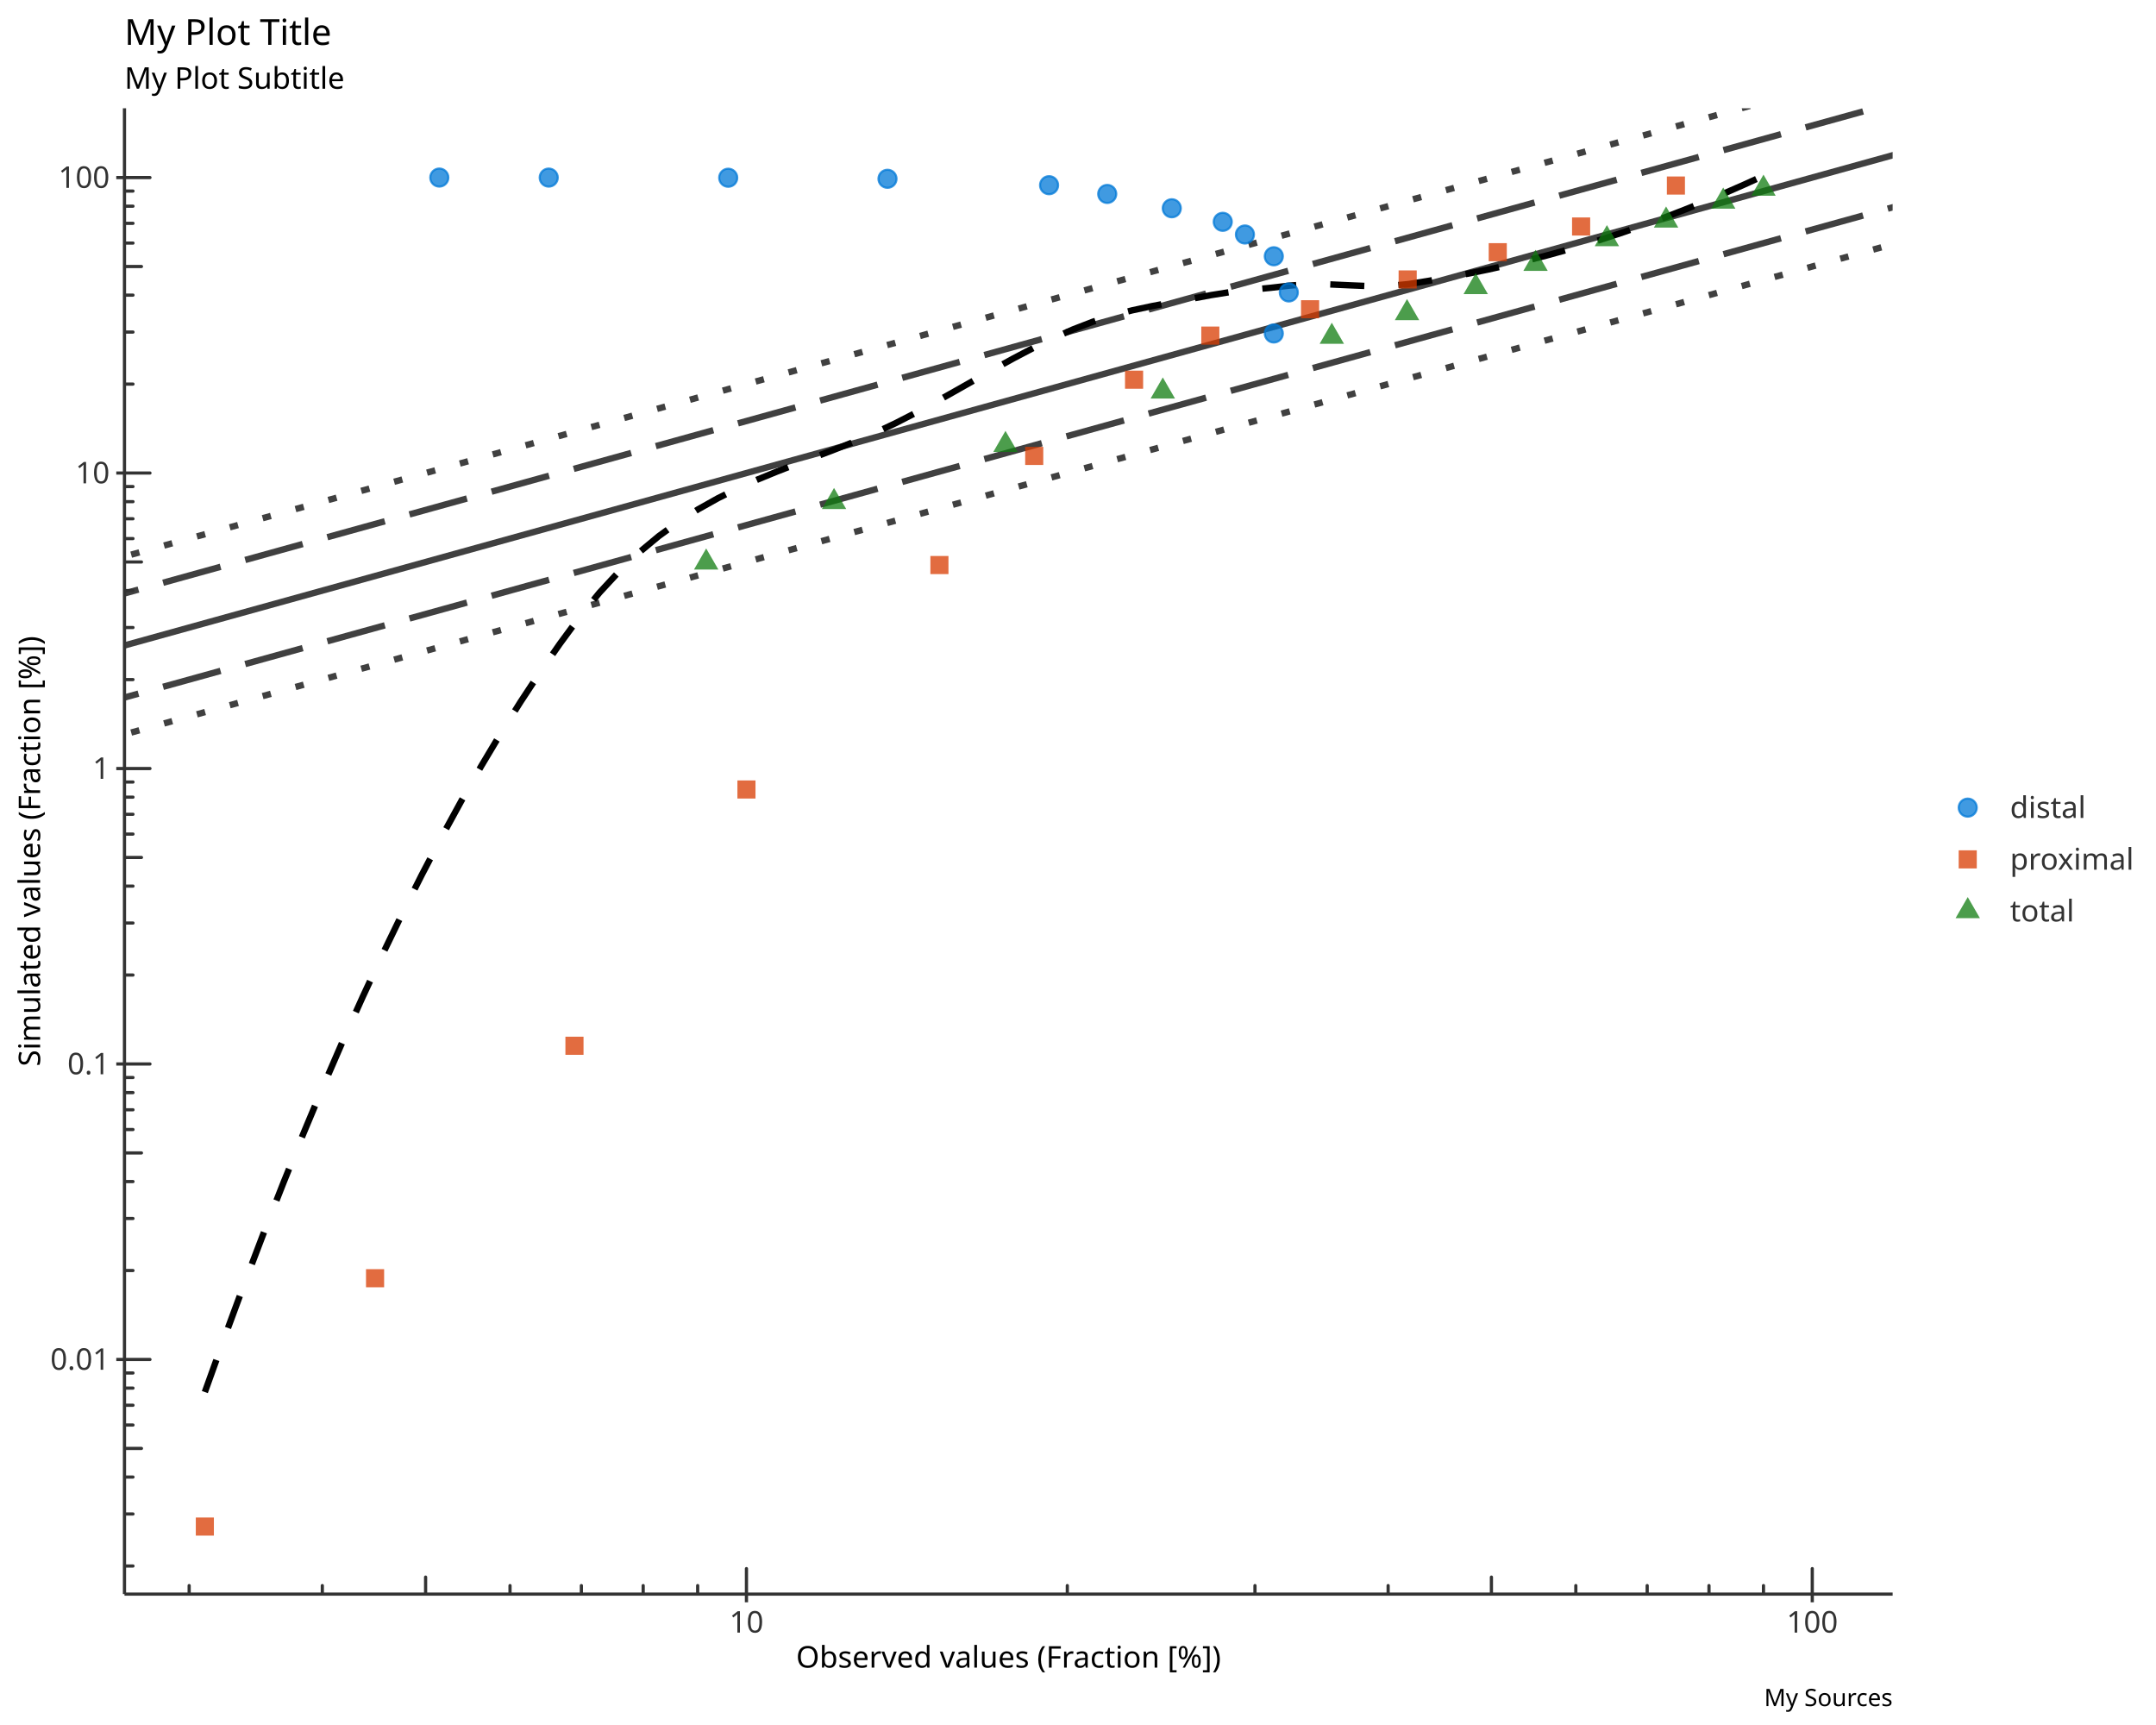
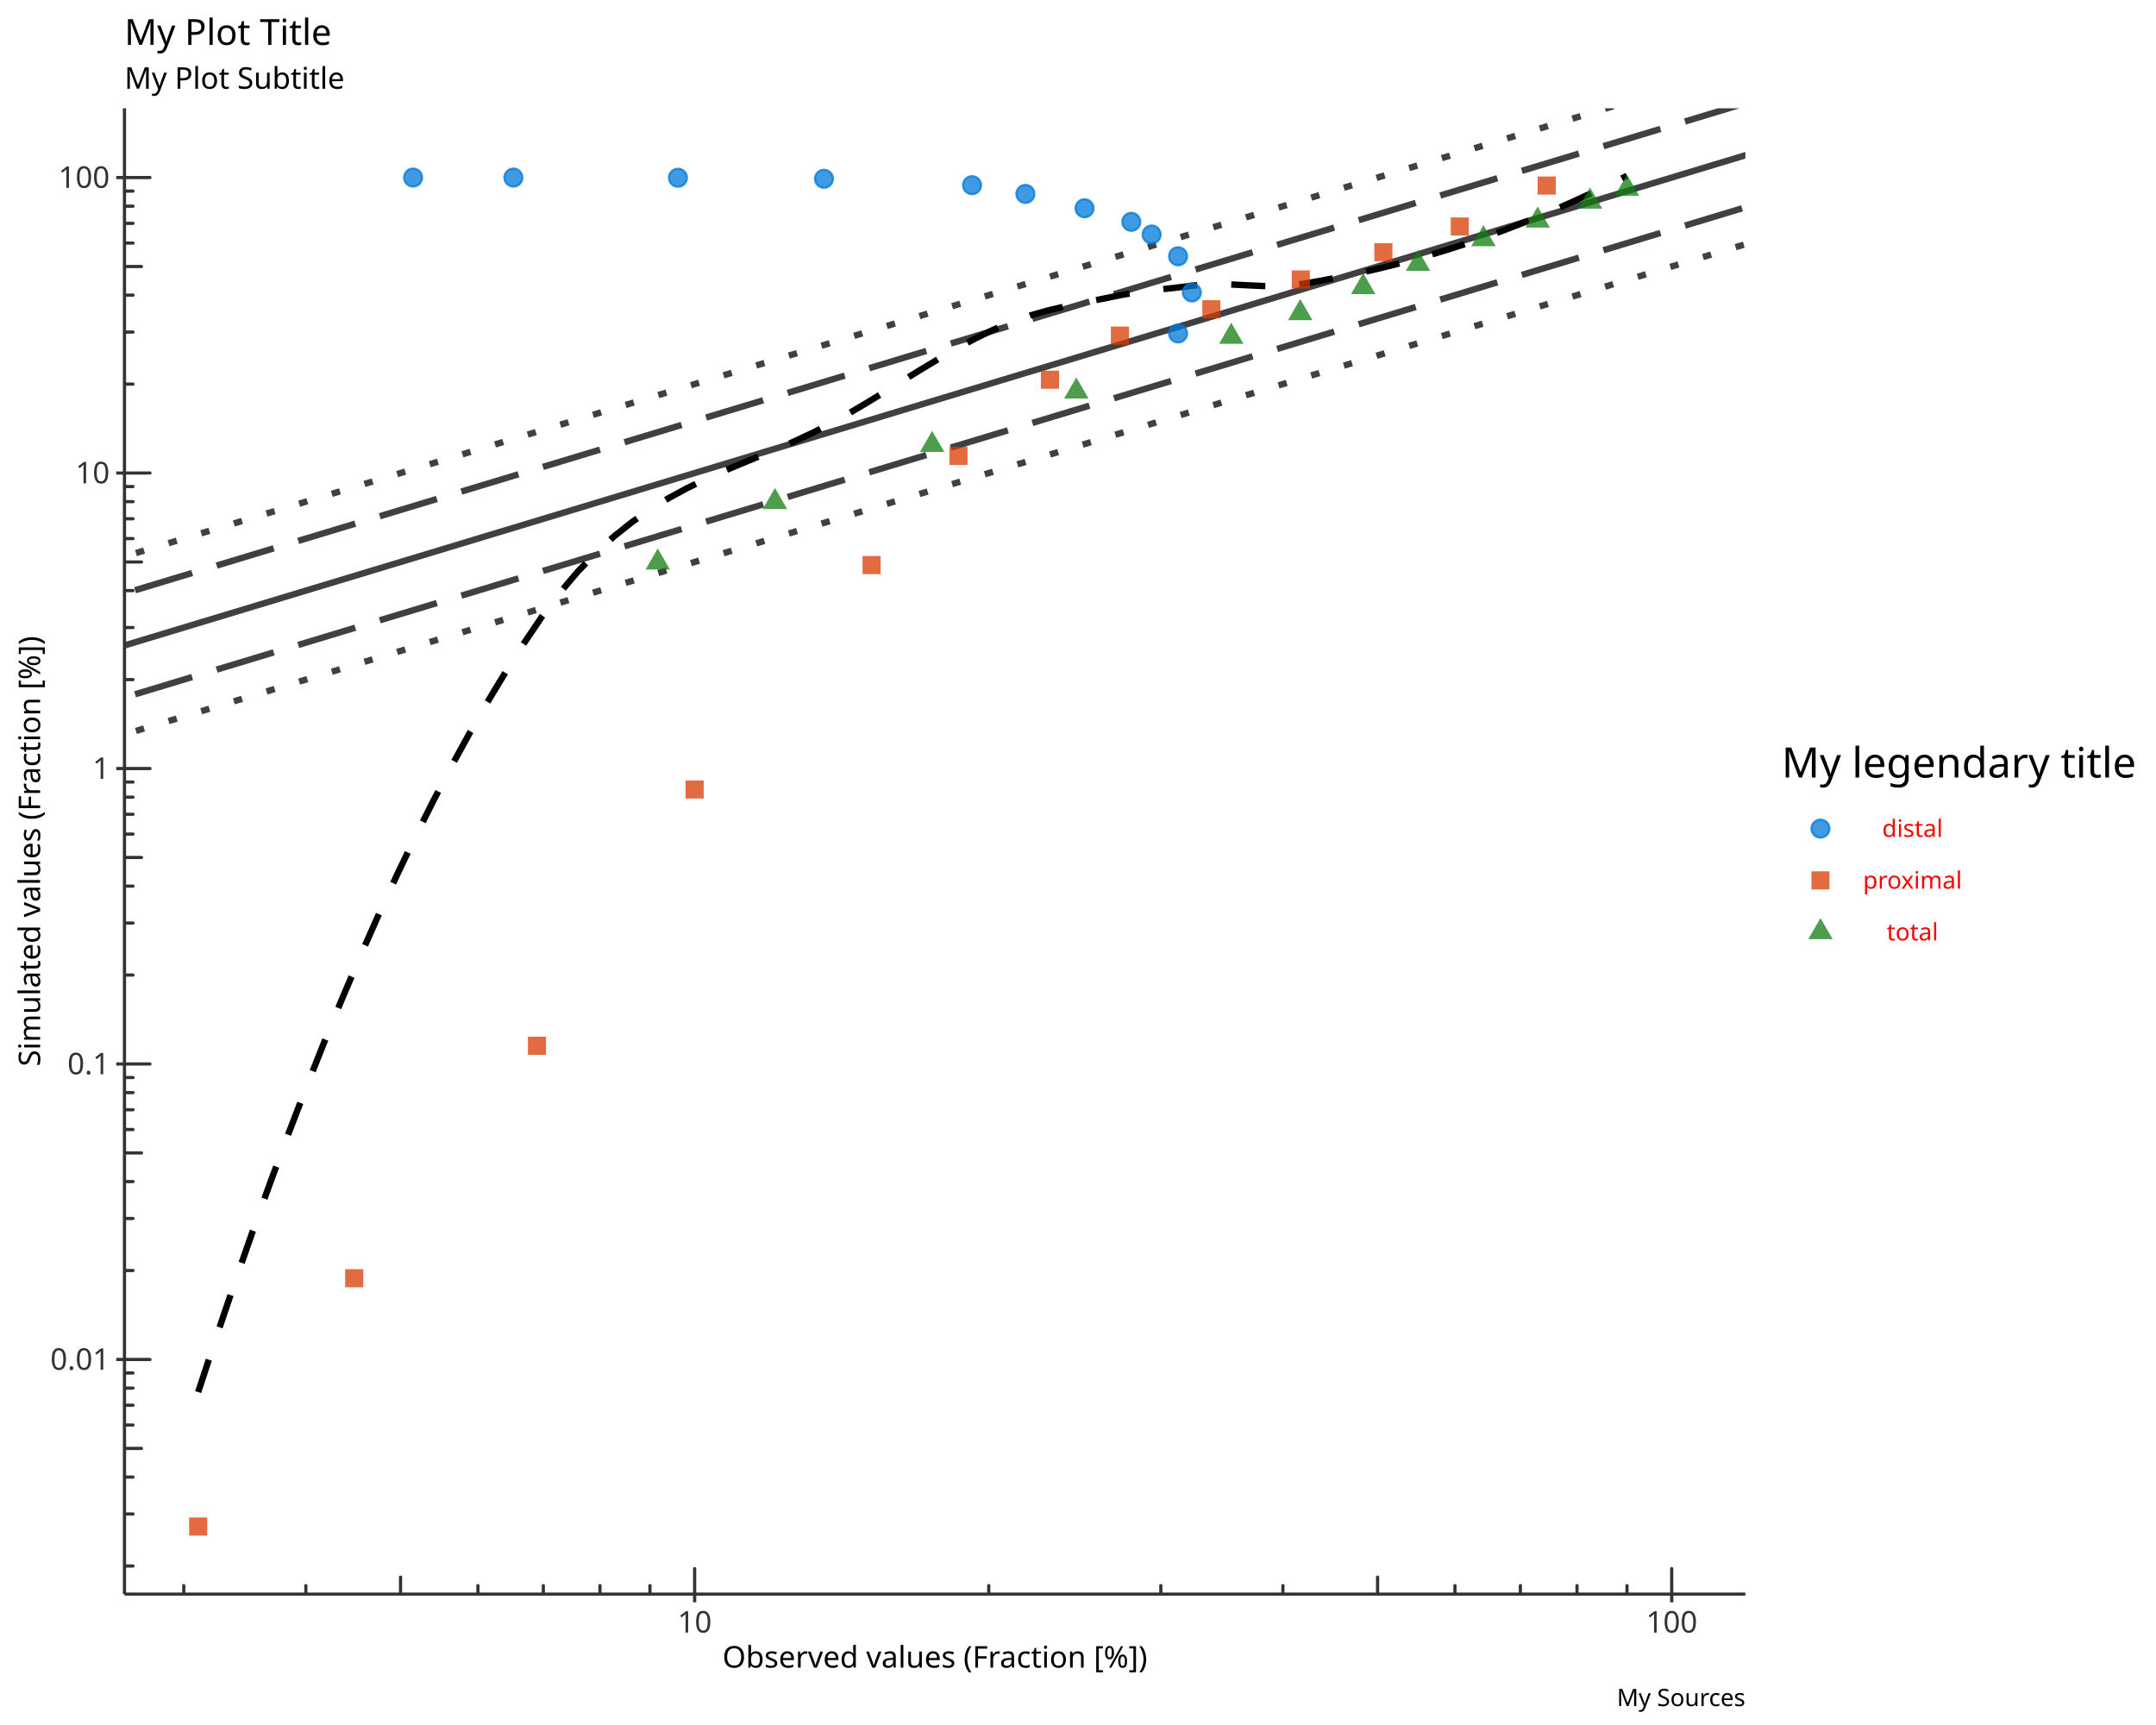
<svg xmlns="http://www.w3.org/2000/svg" class="svglite" data-engine-version="2.0" width="720.00pt" height="576.00pt" viewBox="0 0 720.00 576.00">
  <defs>
    <style type="text/css">
    .svglite line, .svglite polyline, .svglite polygon, .svglite path, .svglite rect, .svglite circle {
      fill: none;
      stroke: #000000;
      stroke-linecap: round;
      stroke-linejoin: round;
      stroke-miterlimit: 10.00;
    }
  </style>
  </defs>
  <rect width="100%" height="100%" style="stroke: none; fill: #FFFFFF;" />
  <defs>
    <clipPath id="cpMC4wMHw3MjAuMDB8MC4wMHw1NzYuMDA=">
      <rect x="0.00" y="0.00" width="720.00" height="576.00" />
    </clipPath>
  </defs>
  <g clip-path="url(#cpMC4wMHw3MjAuMDB8MC4wMHw1NzYuMDA=)">
    <rect x="0.00" y="0.00" width="720.00" height="576.00" style="stroke-width: 1.07; stroke: none; fill: #FFFFFF;" />
  </g>
  <defs>
-     <clipPath id="cpNDEuNTd8NjMyLjA1fDM2LjE1fDUzMi4yOQ==">
-       <rect x="41.57" y="36.15" width="590.48" height="496.14" />
+     <clipPath id="cpNDEuNTd8NTgyLjg3fDM2LjE1fDUzMi4yOQ==">
+       <rect x="41.57" y="36.15" width="541.30" height="496.14" />
    </clipPath>
  </defs>
-   <g clip-path="url(#cpNDEuNTd8NjMyLjA1fDM2LjE1fDUzMi4yOQ==)">
-     <rect x="41.57" y="36.15" width="590.48" height="496.14" style="stroke-width: 1.07; stroke: none; fill: #FFFFFF;" />
-     <polyline points="41.57,503.28 632.05,503.28 " style="stroke-width: 0.53; stroke: #FFFFFF; stroke-linecap: butt;" />
-     <polyline points="41.57,404.61 632.05,404.61 " style="stroke-width: 0.53; stroke: #FFFFFF; stroke-linecap: butt;" />
-     <polyline points="41.57,305.95 632.05,305.95 " style="stroke-width: 0.53; stroke: #FFFFFF; stroke-linecap: butt;" />
-     <polyline points="41.57,207.28 632.05,207.28 " style="stroke-width: 0.53; stroke: #FFFFFF; stroke-linecap: butt;" />
-     <polyline points="41.57,108.62 632.05,108.62 " style="stroke-width: 0.53; stroke: #FFFFFF; stroke-linecap: butt;" />
-     <polyline points="71.32,532.29 71.32,36.15 " style="stroke-width: 0.53; stroke: #FFFFFF; stroke-linecap: butt;" />
-     <polyline points="427.24,532.29 427.24,36.15 " style="stroke-width: 0.53; stroke: #FFFFFF; stroke-linecap: butt;" />
-   </g>
-   <g clip-path="url(#cpMC4wMHw3MjAuMDB8MC4wMHw1NzYuMDA=)">
- </g>
-   <g clip-path="url(#cpNDEuNTd8NjMyLjA1fDM2LjE1fDUzMi4yOQ==)">
- </g>
-   <g clip-path="url(#cpMC4wMHw3MjAuMDB8MC4wMHw1NzYuMDA=)">
- </g>
-   <g clip-path="url(#cpNDEuNTd8NjMyLjA1fDM2LjE1fDUzMi4yOQ==)">
- </g>
-   <g clip-path="url(#cpMC4wMHw3MjAuMDB8MC4wMHw1NzYuMDA=)">
- </g>
-   <g clip-path="url(#cpNDEuNTd8NjMyLjA1fDM2LjE1fDUzMi4yOQ==)">
- </g>
-   <g clip-path="url(#cpMC4wMHw3MjAuMDB8MC4wMHw1NzYuMDA=)">
- </g>
-   <g clip-path="url(#cpNDEuNTd8NjMyLjA1fDM2LjE1fDUzMi4yOQ==)">
- </g>
-   <g clip-path="url(#cpMC4wMHw3MjAuMDB8MC4wMHw1NzYuMDA=)">
- </g>
-   <g clip-path="url(#cpNDEuNTd8NjMyLjA1fDM2LjE1fDUzMi4yOQ==)">
- </g>
-   <g clip-path="url(#cpMC4wMHw3MjAuMDB8MC4wMHw1NzYuMDA=)">
- </g>
-   <g clip-path="url(#cpNDEuNTd8NjMyLjA1fDM2LjE1fDUzMi4yOQ==)">
- </g>
-   <g clip-path="url(#cpMC4wMHw3MjAuMDB8MC4wMHw1NzYuMDA=)">
- </g>
-   <g clip-path="url(#cpNDEuNTd8NjMyLjA1fDM2LjE1fDUzMi4yOQ==)">
- </g>
-   <g clip-path="url(#cpMC4wMHw3MjAuMDB8MC4wMHw1NzYuMDA=)">
- </g>
-   <g clip-path="url(#cpNDEuNTd8NjMyLjA1fDM2LjE1fDUzMi4yOQ==)">
- </g>
-   <g clip-path="url(#cpMC4wMHw3MjAuMDB8MC4wMHw1NzYuMDA=)">
- </g>
-   <g clip-path="url(#cpNDEuNTd8NjMyLjA1fDM2LjE1fDUzMi4yOQ==)">
- </g>
-   <g clip-path="url(#cpMC4wMHw3MjAuMDB8MC4wMHw1NzYuMDA=)">
- </g>
-   <g clip-path="url(#cpNDEuNTd8NjMyLjA1fDM2LjE1fDUzMi4yOQ==)">
- </g>
-   <g clip-path="url(#cpMC4wMHw3MjAuMDB8MC4wMHw1NzYuMDA=)">
- </g>
-   <g clip-path="url(#cpNDEuNTd8NjMyLjA1fDM2LjE1fDUzMi4yOQ==)">
- </g>
-   <g clip-path="url(#cpMC4wMHw3MjAuMDB8MC4wMHw1NzYuMDA=)">
- </g>
-   <g clip-path="url(#cpNDEuNTd8NjMyLjA1fDM2LjE1fDUzMi4yOQ==)">
- </g>
-   <g clip-path="url(#cpMC4wMHw3MjAuMDB8MC4wMHw1NzYuMDA=)">
- </g>
-   <g clip-path="url(#cpNDEuNTd8NjMyLjA1fDM2LjE1fDUzMi4yOQ==)">
- </g>
-   <g clip-path="url(#cpMC4wMHw3MjAuMDB8MC4wMHw1NzYuMDA=)">
- </g>
-   <g clip-path="url(#cpNDEuNTd8NjMyLjA1fDM2LjE1fDUzMi4yOQ==)">
- </g>
-   <g clip-path="url(#cpMC4wMHw3MjAuMDB8MC4wMHw1NzYuMDA=)">
- </g>
-   <g clip-path="url(#cpNDEuNTd8NjMyLjA1fDM2LjE1fDUzMi4yOQ==)">
- </g>
-   <g clip-path="url(#cpMC4wMHw3MjAuMDB8MC4wMHw1NzYuMDA=)">
- </g>
-   <g clip-path="url(#cpNDEuNTd8NjMyLjA1fDM2LjE1fDUzMi4yOQ==)">
-     <line x1="-548.90" y1="379.21" x2="1222.53" y2="-111.84" style="stroke-width: 2.13; stroke: #000000; stroke-opacity: 0.75; stroke-linecap: butt;" />
-     <line x1="-548.90" y1="361.84" x2="1222.53" y2="-129.21" style="stroke-width: 2.13; stroke: #000000; stroke-opacity: 0.75; stroke-dasharray: 19.92,8.54; stroke-linecap: butt;" />
-     <line x1="-548.90" y1="396.59" x2="1222.53" y2="-94.46" style="stroke-width: 2.13; stroke: #000000; stroke-opacity: 0.75; stroke-dasharray: 19.92,8.54; stroke-linecap: butt;" />
-     <line x1="-548.90" y1="349.51" x2="1222.53" y2="-141.54" style="stroke-width: 2.13; stroke: #000000; stroke-opacity: 0.75; stroke-dasharray: 2.85,8.54; stroke-linecap: butt;" />
-     <line x1="-548.90" y1="408.91" x2="1222.53" y2="-82.14" style="stroke-width: 2.13; stroke: #000000; stroke-opacity: 0.75; stroke-dasharray: 2.85,8.54; stroke-linecap: butt;" />
-     <polyline points="68.41,464.83 75.00,446.49 81.59,428.67 88.18,411.39 94.77,394.64 101.36,378.41 107.94,362.71 114.53,347.53 121.12,332.88 127.71,318.75 134.30,305.14 140.89,292.05 147.48,279.48 154.07,267.43 160.65,255.90 167.24,244.88 173.83,234.37 180.42,224.38 187.01,214.91 193.60,205.96 200.19,197.90 206.78,190.79 213.36,184.54 219.95,179.06 226.54,174.27 233.13,170.07 239.72,166.38 246.31,163.10 252.90,160.16 259.49,157.45 266.07,154.90 272.66,152.41 279.25,149.90 285.84,147.27 292.43,144.44 299.02,141.33 305.61,137.95 312.20,134.38 318.78,130.69 325.37,126.95 331.96,123.24 338.55,119.61 345.14,116.15 351.73,112.92 358.32,110.00 364.91,107.45 371.49,105.34 378.08,103.63 384.67,102.22 391.26,100.97 397.85,99.78 404.44,98.54 411.03,97.49 417.62,96.75 424.20,96.12 430.79,95.36 437.38,94.89 443.97,94.96 450.56,95.26 457.15,95.53 463.74,95.49 470.33,94.86 476.91,93.81 483.50,92.66 490.09,91.41 496.68,90.06 503.27,88.60 509.86,87.02 516.45,85.33 523.04,83.51 529.62,81.58 536.21,79.51 542.80,77.32 549.39,75.00 555.98,72.58 562.57,70.03 569.16,67.37 575.75,64.59 582.33,61.70 588.92,58.70 " style="stroke-width: 2.13; stroke-dasharray: 11.38,11.38; stroke-linecap: butt;" />
-     <circle cx="425.39" cy="111.35" r="3.02" style="stroke-width: 0.71; stroke: #0078D7; stroke-opacity: 0.75; fill: #0078D7; fill-opacity: 0.75;" />
-     <circle cx="430.40" cy="97.65" r="3.02" style="stroke-width: 0.71; stroke: #0078D7; stroke-opacity: 0.75; fill: #0078D7; fill-opacity: 0.75;" />
-     <circle cx="425.39" cy="85.57" r="3.02" style="stroke-width: 0.71; stroke: #0078D7; stroke-opacity: 0.75; fill: #0078D7; fill-opacity: 0.75;" />
-     <circle cx="415.75" cy="78.30" r="3.02" style="stroke-width: 0.71; stroke: #0078D7; stroke-opacity: 0.75; fill: #0078D7; fill-opacity: 0.75;" />
-     <circle cx="408.34" cy="74.07" r="3.02" style="stroke-width: 0.71; stroke: #0078D7; stroke-opacity: 0.75; fill: #0078D7; fill-opacity: 0.75;" />
-     <circle cx="391.32" cy="69.54" r="3.02" style="stroke-width: 0.71; stroke: #0078D7; stroke-opacity: 0.75; fill: #0078D7; fill-opacity: 0.75;" />
-     <circle cx="369.76" cy="64.76" r="3.02" style="stroke-width: 0.71; stroke: #0078D7; stroke-opacity: 0.75; fill: #0078D7; fill-opacity: 0.75;" />
-     <circle cx="350.34" cy="61.84" r="3.02" style="stroke-width: 0.71; stroke: #0078D7; stroke-opacity: 0.75; fill: #0078D7; fill-opacity: 0.75;" />
-     <circle cx="296.38" cy="59.70" r="3.02" style="stroke-width: 0.71; stroke: #0078D7; stroke-opacity: 0.75; fill: #0078D7; fill-opacity: 0.75;" />
-     <circle cx="243.19" cy="59.35" r="3.02" style="stroke-width: 0.71; stroke: #0078D7; stroke-opacity: 0.75; fill: #0078D7; fill-opacity: 0.75;" />
-     <circle cx="183.25" cy="59.30" r="3.02" style="stroke-width: 0.71; stroke: #0078D7; stroke-opacity: 0.75; fill: #0078D7; fill-opacity: 0.75;" />
-     <circle cx="146.71" cy="59.29" r="3.02" style="stroke-width: 0.71; stroke: #0078D7; stroke-opacity: 0.75; fill: #0078D7; fill-opacity: 0.75;" />
-     <polygon points="556.65,64.98 562.69,64.98 562.69,58.93 556.65,58.93 " style="stroke-width: 0.71; stroke: none; fill: #D83B01; fill-opacity: 0.75;" />
-     <polygon points="524.99,78.65 531.04,78.65 531.04,72.61 524.99,72.61 " style="stroke-width: 0.71; stroke: none; fill: #D83B01; fill-opacity: 0.75;" />
-     <polygon points="497.16,87.23 503.20,87.23 503.20,81.19 497.16,81.19 " style="stroke-width: 0.71; stroke: none; fill: #D83B01; fill-opacity: 0.75;" />
-     <polygon points="467.07,96.33 473.12,96.33 473.12,90.29 467.07,90.29 " style="stroke-width: 0.71; stroke: none; fill: #D83B01; fill-opacity: 0.75;" />
-     <polygon points="434.48,106.28 440.53,106.28 440.53,100.24 434.48,100.24 " style="stroke-width: 0.71; stroke: none; fill: #D83B01; fill-opacity: 0.75;" />
-     <polygon points="401.17,115.09 407.21,115.09 407.21,109.04 401.17,109.04 " style="stroke-width: 0.71; stroke: none; fill: #D83B01; fill-opacity: 0.75;" />
-     <polygon points="375.70,129.81 381.75,129.81 381.75,123.76 375.70,123.76 " style="stroke-width: 0.71; stroke: none; fill: #D83B01; fill-opacity: 0.75;" />
-     <polygon points="342.36,155.26 348.40,155.26 348.40,149.21 342.36,149.21 " style="stroke-width: 0.71; stroke: none; fill: #D83B01; fill-opacity: 0.75;" />
-     <polygon points="310.70,191.70 316.74,191.70 316.74,185.65 310.70,185.65 " style="stroke-width: 0.71; stroke: none; fill: #D83B01; fill-opacity: 0.75;" />
-     <polygon points="246.26,266.64 252.30,266.64 252.30,260.60 246.26,260.60 " style="stroke-width: 0.71; stroke: none; fill: #D83B01; fill-opacity: 0.75;" />
-     <polygon points="188.82,352.22 194.87,352.22 194.87,346.17 188.82,346.17 " style="stroke-width: 0.71; stroke: none; fill: #D83B01; fill-opacity: 0.75;" />
-     <polygon points="122.23,429.84 128.28,429.84 128.28,423.79 122.23,423.79 " style="stroke-width: 0.71; stroke: none; fill: #D83B01; fill-opacity: 0.75;" />
-     <polygon points="65.39,512.76 71.43,512.76 71.43,506.71 65.39,506.71 " style="stroke-width: 0.71; stroke: none; fill: #D83B01; fill-opacity: 0.75;" />
-     <polygon points="588.92,58.31 592.99,65.36 584.85,65.36 " style="stroke-width: 0.71; stroke: none; fill: #107C10; fill-opacity: 0.75;" />
-     <polygon points="575.47,62.62 579.54,69.67 571.40,69.67 " style="stroke-width: 0.71; stroke: none; fill: #107C10; fill-opacity: 0.75;" />
-     <polygon points="556.39,68.94 560.46,75.99 552.32,75.99 " style="stroke-width: 0.71; stroke: none; fill: #107C10; fill-opacity: 0.75;" />
-     <polygon points="536.63,75.16 540.69,82.21 532.56,82.21 " style="stroke-width: 0.71; stroke: none; fill: #107C10; fill-opacity: 0.75;" />
-     <polygon points="512.80,83.40 516.87,90.45 508.73,90.45 " style="stroke-width: 0.71; stroke: none; fill: #107C10; fill-opacity: 0.75;" />
-     <polygon points="492.82,91.16 496.89,98.21 488.75,98.21 " style="stroke-width: 0.71; stroke: none; fill: #107C10; fill-opacity: 0.75;" />
-     <polygon points="469.88,99.85 473.95,106.90 465.81,106.90 " style="stroke-width: 0.71; stroke: none; fill: #107C10; fill-opacity: 0.75;" />
-     <polygon points="444.76,107.75 448.83,114.80 440.69,114.80 " style="stroke-width: 0.71; stroke: none; fill: #107C10; fill-opacity: 0.75;" />
-     <polygon points="388.32,126.02 392.39,133.07 384.25,133.07 " style="stroke-width: 0.71; stroke: none; fill: #107C10; fill-opacity: 0.75;" />
-     <polygon points="335.78,143.87 339.85,150.92 331.71,150.92 " style="stroke-width: 0.71; stroke: none; fill: #107C10; fill-opacity: 0.75;" />
-     <polygon points="278.53,162.93 282.60,169.98 274.46,169.98 " style="stroke-width: 0.71; stroke: none; fill: #107C10; fill-opacity: 0.75;" />
-     <polygon points="235.83,183.13 239.90,190.18 231.76,190.18 " style="stroke-width: 0.71; stroke: none; fill: #107C10; fill-opacity: 0.75;" />
-     <line x1="63.17" y1="532.29" x2="63.17" y2="529.45" style="stroke-width: 1.07; stroke: #333333;" />
-     <line x1="107.64" y1="532.29" x2="107.64" y2="529.45" style="stroke-width: 1.07; stroke: #333333;" />
-     <line x1="142.13" y1="532.29" x2="142.13" y2="526.62" style="stroke-width: 1.07; stroke: #333333;" />
-     <line x1="170.32" y1="532.29" x2="170.32" y2="529.45" style="stroke-width: 1.07; stroke: #333333;" />
-     <line x1="194.15" y1="532.29" x2="194.15" y2="529.45" style="stroke-width: 1.07; stroke: #333333;" />
-     <line x1="214.79" y1="532.29" x2="214.79" y2="529.45" style="stroke-width: 1.07; stroke: #333333;" />
-     <line x1="232.99" y1="532.29" x2="232.99" y2="529.45" style="stroke-width: 1.07; stroke: #333333;" />
-     <line x1="249.28" y1="532.29" x2="249.28" y2="523.78" style="stroke-width: 1.07; stroke: #333333;" />
-     <line x1="356.43" y1="532.29" x2="356.43" y2="529.45" style="stroke-width: 1.07; stroke: #333333;" />
-     <line x1="419.10" y1="532.29" x2="419.10" y2="529.45" style="stroke-width: 1.07; stroke: #333333;" />
-     <line x1="463.57" y1="532.29" x2="463.57" y2="529.45" style="stroke-width: 1.07; stroke: #333333;" />
-     <line x1="498.06" y1="532.29" x2="498.06" y2="526.62" style="stroke-width: 1.07; stroke: #333333;" />
-     <line x1="526.25" y1="532.29" x2="526.25" y2="529.45" style="stroke-width: 1.07; stroke: #333333;" />
-     <line x1="550.08" y1="532.29" x2="550.08" y2="529.45" style="stroke-width: 1.07; stroke: #333333;" />
-     <line x1="570.72" y1="532.29" x2="570.72" y2="529.45" style="stroke-width: 1.07; stroke: #333333;" />
-     <line x1="588.92" y1="532.29" x2="588.92" y2="529.45" style="stroke-width: 1.07; stroke: #333333;" />
-     <line x1="605.21" y1="532.29" x2="605.21" y2="523.78" style="stroke-width: 1.07; stroke: #333333;" />
+   <g clip-path="url(#cpNDEuNTd8NTgyLjg3fDM2LjE1fDUzMi4yOQ==)">
+     <rect x="41.57" y="36.15" width="541.30" height="496.14" style="stroke-width: 1.07; stroke: none; fill: #FFFFFF;" />
+     <polyline points="41.57,503.28 582.87,503.28 " style="stroke-width: 0.53; stroke: #FFFFFF; stroke-linecap: butt;" />
+     <polyline points="41.57,404.61 582.87,404.61 " style="stroke-width: 0.53; stroke: #FFFFFF; stroke-linecap: butt;" />
+     <polyline points="41.57,305.95 582.87,305.95 " style="stroke-width: 0.53; stroke: #FFFFFF; stroke-linecap: butt;" />
+     <polyline points="41.57,207.28 582.87,207.28 " style="stroke-width: 0.53; stroke: #FFFFFF; stroke-linecap: butt;" />
+     <polyline points="41.57,108.62 582.87,108.62 " style="stroke-width: 0.53; stroke: #FFFFFF; stroke-linecap: butt;" />
+     <polyline points="68.84,532.29 68.84,36.15 " style="stroke-width: 0.53; stroke: #FFFFFF; stroke-linecap: butt;" />
+     <polyline points="395.13,532.29 395.13,36.15 " style="stroke-width: 0.53; stroke: #FFFFFF; stroke-linecap: butt;" />
+   </g>
+   <g clip-path="url(#cpMC4wMHw3MjAuMDB8MC4wMHw1NzYuMDA=)">
+ </g>
+   <g clip-path="url(#cpNDEuNTd8NTgyLjg3fDM2LjE1fDUzMi4yOQ==)">
+ </g>
+   <g clip-path="url(#cpMC4wMHw3MjAuMDB8MC4wMHw1NzYuMDA=)">
+ </g>
+   <g clip-path="url(#cpNDEuNTd8NTgyLjg3fDM2LjE1fDUzMi4yOQ==)">
+ </g>
+   <g clip-path="url(#cpMC4wMHw3MjAuMDB8MC4wMHw1NzYuMDA=)">
+ </g>
+   <g clip-path="url(#cpNDEuNTd8NTgyLjg3fDM2LjE1fDUzMi4yOQ==)">
+ </g>
+   <g clip-path="url(#cpMC4wMHw3MjAuMDB8MC4wMHw1NzYuMDA=)">
+ </g>
+   <g clip-path="url(#cpNDEuNTd8NTgyLjg3fDM2LjE1fDUzMi4yOQ==)">
+ </g>
+   <g clip-path="url(#cpMC4wMHw3MjAuMDB8MC4wMHw1NzYuMDA=)">
+ </g>
+   <g clip-path="url(#cpNDEuNTd8NTgyLjg3fDM2LjE1fDUzMi4yOQ==)">
+ </g>
+   <g clip-path="url(#cpMC4wMHw3MjAuMDB8MC4wMHw1NzYuMDA=)">
+ </g>
+   <g clip-path="url(#cpNDEuNTd8NTgyLjg3fDM2LjE1fDUzMi4yOQ==)">
+ </g>
+   <g clip-path="url(#cpMC4wMHw3MjAuMDB8MC4wMHw1NzYuMDA=)">
+ </g>
+   <g clip-path="url(#cpNDEuNTd8NTgyLjg3fDM2LjE1fDUzMi4yOQ==)">
+ </g>
+   <g clip-path="url(#cpMC4wMHw3MjAuMDB8MC4wMHw1NzYuMDA=)">
+ </g>
+   <g clip-path="url(#cpNDEuNTd8NTgyLjg3fDM2LjE1fDUzMi4yOQ==)">
+ </g>
+   <g clip-path="url(#cpMC4wMHw3MjAuMDB8MC4wMHw1NzYuMDA=)">
+ </g>
+   <g clip-path="url(#cpNDEuNTd8NTgyLjg3fDM2LjE1fDUzMi4yOQ==)">
+ </g>
+   <g clip-path="url(#cpMC4wMHw3MjAuMDB8MC4wMHw1NzYuMDA=)">
+ </g>
+   <g clip-path="url(#cpNDEuNTd8NTgyLjg3fDM2LjE1fDUzMi4yOQ==)">
+ </g>
+   <g clip-path="url(#cpMC4wMHw3MjAuMDB8MC4wMHw1NzYuMDA=)">
+ </g>
+   <g clip-path="url(#cpNDEuNTd8NTgyLjg3fDM2LjE1fDUzMi4yOQ==)">
+ </g>
+   <g clip-path="url(#cpMC4wMHw3MjAuMDB8MC4wMHw1NzYuMDA=)">
+ </g>
+   <g clip-path="url(#cpNDEuNTd8NTgyLjg3fDM2LjE1fDUzMi4yOQ==)">
+ </g>
+   <g clip-path="url(#cpMC4wMHw3MjAuMDB8MC4wMHw1NzYuMDA=)">
+ </g>
+   <g clip-path="url(#cpNDEuNTd8NTgyLjg3fDM2LjE1fDUzMi4yOQ==)">
+ </g>
+   <g clip-path="url(#cpMC4wMHw3MjAuMDB8MC4wMHw1NzYuMDA=)">
+ </g>
+   <g clip-path="url(#cpNDEuNTd8NTgyLjg3fDM2LjE1fDUzMi4yOQ==)">
+ </g>
+   <g clip-path="url(#cpMC4wMHw3MjAuMDB8MC4wMHw1NzYuMDA=)">
+ </g>
+   <g clip-path="url(#cpNDEuNTd8NTgyLjg3fDM2LjE1fDUzMi4yOQ==)">
+ </g>
+   <g clip-path="url(#cpMC4wMHw3MjAuMDB8MC4wMHw1NzYuMDA=)">
+ </g>
+   <g clip-path="url(#cpNDEuNTd8NTgyLjg3fDM2LjE1fDUzMi4yOQ==)">
+     <line x1="-499.73" y1="379.21" x2="1124.17" y2="-111.84" style="stroke-width: 2.13; stroke: #000000; stroke-opacity: 0.75; stroke-linecap: butt;" />
+     <line x1="-499.73" y1="361.84" x2="1124.17" y2="-129.21" style="stroke-width: 2.13; stroke: #000000; stroke-opacity: 0.75; stroke-dasharray: 19.92,8.54; stroke-linecap: butt;" />
+     <line x1="-499.73" y1="396.59" x2="1124.17" y2="-94.46" style="stroke-width: 2.13; stroke: #000000; stroke-opacity: 0.75; stroke-dasharray: 19.92,8.54; stroke-linecap: butt;" />
+     <line x1="-499.73" y1="349.51" x2="1124.17" y2="-141.54" style="stroke-width: 2.13; stroke: #000000; stroke-opacity: 0.75; stroke-dasharray: 2.85,8.54; stroke-linecap: butt;" />
+     <line x1="-499.73" y1="408.91" x2="1124.17" y2="-82.14" style="stroke-width: 2.13; stroke: #000000; stroke-opacity: 0.75; stroke-dasharray: 2.85,8.54; stroke-linecap: butt;" />
+     <polyline points="66.18,464.83 72.22,446.49 78.26,428.67 84.30,411.39 90.34,394.64 96.38,378.41 102.42,362.71 108.46,347.53 114.50,332.88 120.54,318.75 126.58,305.14 132.62,292.05 138.66,279.48 144.70,267.43 150.74,255.90 156.78,244.88 162.82,234.37 168.86,224.38 174.90,214.91 180.94,205.96 186.98,197.90 193.02,190.79 199.06,184.54 205.10,179.06 211.14,174.27 217.18,170.07 223.22,166.38 229.26,163.10 235.30,160.16 241.34,157.45 247.38,154.90 253.42,152.41 259.46,149.90 265.50,147.27 271.54,144.44 277.58,141.33 283.62,137.95 289.66,134.38 295.70,130.69 301.74,126.95 307.78,123.24 313.82,119.61 319.86,116.15 325.90,112.92 331.94,110.00 337.98,107.45 344.02,105.34 350.06,103.63 356.10,102.22 362.14,100.97 368.18,99.78 374.22,98.54 380.26,97.49 386.30,96.75 392.34,96.12 398.38,95.36 404.42,94.89 410.46,94.96 416.50,95.26 422.54,95.53 428.58,95.49 434.62,94.86 440.66,93.81 446.70,92.66 452.74,91.41 458.78,90.06 464.82,88.60 470.86,87.02 476.90,85.33 482.94,83.51 488.98,81.58 495.02,79.51 501.06,77.32 507.10,75.00 513.14,72.58 519.18,70.03 525.22,67.37 531.26,64.59 537.30,61.70 543.34,58.70 " style="stroke-width: 2.13; stroke-dasharray: 11.38,11.38; stroke-linecap: butt;" />
+     <circle cx="393.42" cy="111.35" r="3.02" style="stroke-width: 0.71; stroke: #0078D7; stroke-opacity: 0.75; fill: #0078D7; fill-opacity: 0.75;" />
+     <circle cx="398.02" cy="97.65" r="3.02" style="stroke-width: 0.71; stroke: #0078D7; stroke-opacity: 0.75; fill: #0078D7; fill-opacity: 0.75;" />
+     <circle cx="393.42" cy="85.57" r="3.02" style="stroke-width: 0.71; stroke: #0078D7; stroke-opacity: 0.75; fill: #0078D7; fill-opacity: 0.75;" />
+     <circle cx="384.59" cy="78.30" r="3.02" style="stroke-width: 0.71; stroke: #0078D7; stroke-opacity: 0.75; fill: #0078D7; fill-opacity: 0.75;" />
+     <circle cx="377.80" cy="74.07" r="3.02" style="stroke-width: 0.71; stroke: #0078D7; stroke-opacity: 0.75; fill: #0078D7; fill-opacity: 0.75;" />
+     <circle cx="362.19" cy="69.54" r="3.02" style="stroke-width: 0.71; stroke: #0078D7; stroke-opacity: 0.75; fill: #0078D7; fill-opacity: 0.75;" />
+     <circle cx="342.43" cy="64.76" r="3.02" style="stroke-width: 0.71; stroke: #0078D7; stroke-opacity: 0.75; fill: #0078D7; fill-opacity: 0.75;" />
+     <circle cx="324.62" cy="61.84" r="3.02" style="stroke-width: 0.71; stroke: #0078D7; stroke-opacity: 0.75; fill: #0078D7; fill-opacity: 0.75;" />
+     <circle cx="275.16" cy="59.70" r="3.02" style="stroke-width: 0.71; stroke: #0078D7; stroke-opacity: 0.75; fill: #0078D7; fill-opacity: 0.75;" />
+     <circle cx="226.40" cy="59.35" r="3.02" style="stroke-width: 0.71; stroke: #0078D7; stroke-opacity: 0.75; fill: #0078D7; fill-opacity: 0.75;" />
+     <circle cx="171.45" cy="59.30" r="3.02" style="stroke-width: 0.71; stroke: #0078D7; stroke-opacity: 0.75; fill: #0078D7; fill-opacity: 0.75;" />
+     <circle cx="137.95" cy="59.29" r="3.02" style="stroke-width: 0.71; stroke: #0078D7; stroke-opacity: 0.75; fill: #0078D7; fill-opacity: 0.75;" />
+     <polygon points="513.50,64.98 519.54,64.98 519.54,58.93 513.50,58.93 " style="stroke-width: 0.71; stroke: none; fill: #D83B01; fill-opacity: 0.75;" />
+     <polygon points="484.48,78.65 490.52,78.65 490.52,72.61 484.48,72.61 " style="stroke-width: 0.71; stroke: none; fill: #D83B01; fill-opacity: 0.75;" />
+     <polygon points="458.97,87.23 465.01,87.23 465.01,81.19 458.97,81.19 " style="stroke-width: 0.71; stroke: none; fill: #D83B01; fill-opacity: 0.75;" />
+     <polygon points="431.38,96.33 437.43,96.33 437.43,90.29 431.38,90.29 " style="stroke-width: 0.71; stroke: none; fill: #D83B01; fill-opacity: 0.75;" />
+     <polygon points="401.51,106.28 407.55,106.28 407.55,100.24 401.51,100.24 " style="stroke-width: 0.71; stroke: none; fill: #D83B01; fill-opacity: 0.75;" />
+     <polygon points="370.97,115.09 377.01,115.09 377.01,109.04 370.97,109.04 " style="stroke-width: 0.71; stroke: none; fill: #D83B01; fill-opacity: 0.75;" />
+     <polygon points="347.62,129.81 353.67,129.81 353.67,123.76 347.62,123.76 " style="stroke-width: 0.71; stroke: none; fill: #D83B01; fill-opacity: 0.75;" />
+     <polygon points="317.06,155.26 323.10,155.26 323.10,149.21 317.06,149.21 " style="stroke-width: 0.71; stroke: none; fill: #D83B01; fill-opacity: 0.75;" />
+     <polygon points="288.04,191.70 294.08,191.70 294.08,185.65 288.04,185.65 " style="stroke-width: 0.71; stroke: none; fill: #D83B01; fill-opacity: 0.75;" />
+     <polygon points="228.96,266.64 235.00,266.64 235.00,260.60 228.96,260.60 " style="stroke-width: 0.71; stroke: none; fill: #D83B01; fill-opacity: 0.75;" />
+     <polygon points="176.31,352.22 182.35,352.22 182.35,346.17 176.31,346.17 " style="stroke-width: 0.71; stroke: none; fill: #D83B01; fill-opacity: 0.75;" />
+     <polygon points="115.26,429.84 121.31,429.84 121.31,423.79 115.26,423.79 " style="stroke-width: 0.71; stroke: none; fill: #D83B01; fill-opacity: 0.75;" />
+     <polygon points="63.16,512.76 69.20,512.76 69.20,506.71 63.16,506.71 " style="stroke-width: 0.71; stroke: none; fill: #D83B01; fill-opacity: 0.75;" />
+     <polygon points="543.34,58.31 547.41,65.36 539.27,65.36 " style="stroke-width: 0.71; stroke: none; fill: #107C10; fill-opacity: 0.75;" />
+     <polygon points="531.01,62.62 535.08,69.67 526.94,69.67 " style="stroke-width: 0.71; stroke: none; fill: #107C10; fill-opacity: 0.75;" />
+     <polygon points="513.51,68.94 517.58,75.99 509.44,75.99 " style="stroke-width: 0.71; stroke: none; fill: #107C10; fill-opacity: 0.75;" />
+     <polygon points="495.40,75.16 499.47,82.21 491.33,82.21 " style="stroke-width: 0.71; stroke: none; fill: #107C10; fill-opacity: 0.75;" />
+     <polygon points="473.55,83.40 477.62,90.45 469.48,90.45 " style="stroke-width: 0.71; stroke: none; fill: #107C10; fill-opacity: 0.75;" />
+     <polygon points="455.24,91.16 459.31,98.21 451.17,98.21 " style="stroke-width: 0.71; stroke: none; fill: #107C10; fill-opacity: 0.75;" />
+     <polygon points="434.21,99.85 438.28,106.90 430.14,106.90 " style="stroke-width: 0.71; stroke: none; fill: #107C10; fill-opacity: 0.75;" />
+     <polygon points="411.18,107.75 415.25,114.80 407.11,114.80 " style="stroke-width: 0.71; stroke: none; fill: #107C10; fill-opacity: 0.75;" />
+     <polygon points="359.44,126.02 363.51,133.07 355.37,133.07 " style="stroke-width: 0.71; stroke: none; fill: #107C10; fill-opacity: 0.75;" />
+     <polygon points="311.28,143.87 315.35,150.92 307.21,150.92 " style="stroke-width: 0.71; stroke: none; fill: #107C10; fill-opacity: 0.75;" />
+     <polygon points="258.80,162.93 262.87,169.98 254.73,169.98 " style="stroke-width: 0.71; stroke: none; fill: #107C10; fill-opacity: 0.75;" />
+     <polygon points="219.65,183.13 223.72,190.18 215.58,190.18 " style="stroke-width: 0.71; stroke: none; fill: #107C10; fill-opacity: 0.75;" />
+     <line x1="61.37" y1="532.29" x2="61.37" y2="529.45" style="stroke-width: 1.07; stroke: #333333;" />
+     <line x1="102.14" y1="532.29" x2="102.14" y2="529.45" style="stroke-width: 1.07; stroke: #333333;" />
+     <line x1="133.76" y1="532.29" x2="133.76" y2="526.62" style="stroke-width: 1.07; stroke: #333333;" />
+     <line x1="159.60" y1="532.29" x2="159.60" y2="529.45" style="stroke-width: 1.07; stroke: #333333;" />
+     <line x1="181.44" y1="532.29" x2="181.44" y2="529.45" style="stroke-width: 1.07; stroke: #333333;" />
+     <line x1="200.36" y1="532.29" x2="200.36" y2="529.45" style="stroke-width: 1.07; stroke: #333333;" />
+     <line x1="217.05" y1="532.29" x2="217.05" y2="529.45" style="stroke-width: 1.07; stroke: #333333;" />
+     <line x1="231.98" y1="532.29" x2="231.98" y2="523.78" style="stroke-width: 1.07; stroke: #333333;" />
+     <line x1="330.20" y1="532.29" x2="330.20" y2="529.45" style="stroke-width: 1.07; stroke: #333333;" />
+     <line x1="387.66" y1="532.29" x2="387.66" y2="529.45" style="stroke-width: 1.07; stroke: #333333;" />
+     <line x1="428.43" y1="532.29" x2="428.43" y2="529.45" style="stroke-width: 1.07; stroke: #333333;" />
+     <line x1="460.05" y1="532.29" x2="460.05" y2="526.62" style="stroke-width: 1.07; stroke: #333333;" />
+     <line x1="485.88" y1="532.29" x2="485.88" y2="529.45" style="stroke-width: 1.07; stroke: #333333;" />
+     <line x1="507.73" y1="532.29" x2="507.73" y2="529.45" style="stroke-width: 1.07; stroke: #333333;" />
+     <line x1="526.65" y1="532.29" x2="526.65" y2="529.45" style="stroke-width: 1.07; stroke: #333333;" />
+     <line x1="543.34" y1="532.29" x2="543.34" y2="529.45" style="stroke-width: 1.07; stroke: #333333;" />
+     <line x1="558.27" y1="532.29" x2="558.27" y2="523.78" style="stroke-width: 1.07; stroke: #333333;" />
    <line x1="41.57" y1="522.91" x2="44.41" y2="522.91" style="stroke-width: 1.07; stroke: #333333;" />
    <line x1="41.57" y1="505.54" x2="44.41" y2="505.54" style="stroke-width: 1.07; stroke: #333333;" />
    <line x1="41.57" y1="493.21" x2="44.41" y2="493.21" style="stroke-width: 1.07; stroke: #333333;" />
    <line x1="41.57" y1="483.65" x2="47.24" y2="483.65" style="stroke-width: 1.07; stroke: #333333;" />
    <line x1="41.57" y1="475.84" x2="44.41" y2="475.84" style="stroke-width: 1.07; stroke: #333333;" />
    <line x1="41.57" y1="469.23" x2="44.41" y2="469.23" style="stroke-width: 1.07; stroke: #333333;" />
    <line x1="41.57" y1="463.51" x2="44.41" y2="463.51" style="stroke-width: 1.07; stroke: #333333;" />
    <line x1="41.57" y1="458.46" x2="44.41" y2="458.46" style="stroke-width: 1.07; stroke: #333333;" />
    <line x1="41.57" y1="453.95" x2="50.08" y2="453.95" style="stroke-width: 1.07; stroke: #333333;" />
    <line x1="41.57" y1="424.25" x2="44.41" y2="424.25" style="stroke-width: 1.07; stroke: #333333;" />
    <line x1="41.57" y1="406.87" x2="44.41" y2="406.87" style="stroke-width: 1.07; stroke: #333333;" />
    <line x1="41.57" y1="394.54" x2="44.41" y2="394.54" style="stroke-width: 1.07; stroke: #333333;" />
    <line x1="41.57" y1="384.98" x2="47.24" y2="384.98" style="stroke-width: 1.07; stroke: #333333;" />
    <line x1="41.57" y1="377.17" x2="44.41" y2="377.17" style="stroke-width: 1.07; stroke: #333333;" />
    <line x1="41.57" y1="370.57" x2="44.41" y2="370.57" style="stroke-width: 1.07; stroke: #333333;" />
    <line x1="41.57" y1="364.84" x2="44.41" y2="364.84" style="stroke-width: 1.07; stroke: #333333;" />
    <line x1="41.57" y1="359.80" x2="44.41" y2="359.80" style="stroke-width: 1.07; stroke: #333333;" />
    <line x1="41.57" y1="355.28" x2="50.08" y2="355.28" style="stroke-width: 1.07; stroke: #333333;" />
    <line x1="41.57" y1="325.58" x2="44.41" y2="325.58" style="stroke-width: 1.07; stroke: #333333;" />
    <line x1="41.57" y1="308.21" x2="44.41" y2="308.21" style="stroke-width: 1.07; stroke: #333333;" />
    <line x1="41.57" y1="295.88" x2="44.41" y2="295.88" style="stroke-width: 1.07; stroke: #333333;" />
    <line x1="41.57" y1="286.32" x2="47.24" y2="286.32" style="stroke-width: 1.07; stroke: #333333;" />
    <line x1="41.57" y1="278.51" x2="44.41" y2="278.51" style="stroke-width: 1.07; stroke: #333333;" />
    <line x1="41.57" y1="271.90" x2="44.41" y2="271.90" style="stroke-width: 1.07; stroke: #333333;" />
    <line x1="41.57" y1="266.18" x2="44.41" y2="266.18" style="stroke-width: 1.07; stroke: #333333;" />
    <line x1="41.57" y1="261.13" x2="44.41" y2="261.13" style="stroke-width: 1.07; stroke: #333333;" />
    <line x1="41.57" y1="256.62" x2="50.08" y2="256.62" style="stroke-width: 1.07; stroke: #333333;" />
    <line x1="41.57" y1="226.92" x2="44.41" y2="226.92" style="stroke-width: 1.07; stroke: #333333;" />
    <line x1="41.57" y1="209.54" x2="44.41" y2="209.54" style="stroke-width: 1.07; stroke: #333333;" />
    <line x1="41.57" y1="197.21" x2="44.41" y2="197.21" style="stroke-width: 1.07; stroke: #333333;" />
    <line x1="41.57" y1="187.65" x2="47.24" y2="187.65" style="stroke-width: 1.07; stroke: #333333;" />
    <line x1="41.57" y1="179.84" x2="44.41" y2="179.84" style="stroke-width: 1.07; stroke: #333333;" />
    <line x1="41.57" y1="173.23" x2="44.41" y2="173.23" style="stroke-width: 1.07; stroke: #333333;" />
    <line x1="41.57" y1="167.51" x2="44.41" y2="167.51" style="stroke-width: 1.07; stroke: #333333;" />
    <line x1="41.57" y1="162.47" x2="44.41" y2="162.47" style="stroke-width: 1.07; stroke: #333333;" />
    <line x1="41.57" y1="157.95" x2="50.08" y2="157.95" style="stroke-width: 1.07; stroke: #333333;" />
    <line x1="41.57" y1="128.25" x2="44.41" y2="128.25" style="stroke-width: 1.07; stroke: #333333;" />
    <line x1="41.57" y1="110.88" x2="44.41" y2="110.88" style="stroke-width: 1.07; stroke: #333333;" />
    <line x1="41.57" y1="98.55" x2="44.41" y2="98.55" style="stroke-width: 1.07; stroke: #333333;" />
    <line x1="41.57" y1="88.99" x2="47.24" y2="88.99" style="stroke-width: 1.07; stroke: #333333;" />
    <line x1="41.57" y1="81.17" x2="44.41" y2="81.17" style="stroke-width: 1.07; stroke: #333333;" />
    <line x1="41.57" y1="74.57" x2="44.41" y2="74.57" style="stroke-width: 1.07; stroke: #333333;" />
    <line x1="41.57" y1="68.85" x2="44.41" y2="68.85" style="stroke-width: 1.07; stroke: #333333;" />
    <line x1="41.57" y1="63.80" x2="44.41" y2="63.80" style="stroke-width: 1.07; stroke: #333333;" />
    <line x1="41.57" y1="59.29" x2="50.08" y2="59.29" style="stroke-width: 1.07; stroke: #333333;" />
  </g>
  <g clip-path="url(#cpMC4wMHw3MjAuMDB8MC4wMHw1NzYuMDA=)">
    <polyline points="41.57,532.29 41.57,36.15 " style="stroke-width: 1.07; stroke: #333333; stroke-linecap: butt;" />
    <text x="36.64" y="457.39" text-anchor="end" style="font-size: 10.00px; fill: #333333; font-family: sans;" textLength="19.46px" lengthAdjust="spacingAndGlyphs">0.01</text>
    <text x="36.64" y="358.72" text-anchor="end" style="font-size: 10.00px; fill: #333333; font-family: sans;" textLength="13.90px" lengthAdjust="spacingAndGlyphs">0.1</text>
    <text x="36.64" y="260.06" text-anchor="end" style="font-size: 10.00px; fill: #333333; font-family: sans;" textLength="5.56px" lengthAdjust="spacingAndGlyphs">1</text>
    <text x="36.64" y="161.39" text-anchor="end" style="font-size: 10.00px; fill: #333333; font-family: sans;" textLength="11.12px" lengthAdjust="spacingAndGlyphs">10</text>
    <text x="36.64" y="62.73" text-anchor="end" style="font-size: 10.00px; fill: #333333; font-family: sans;" textLength="16.69px" lengthAdjust="spacingAndGlyphs">100</text>
    <polyline points="38.83,453.95 41.57,453.95 " style="stroke-width: 1.07; stroke: #333333; stroke-linecap: butt;" />
    <polyline points="38.83,355.28 41.57,355.28 " style="stroke-width: 1.07; stroke: #333333; stroke-linecap: butt;" />
    <polyline points="38.83,256.62 41.57,256.62 " style="stroke-width: 1.07; stroke: #333333; stroke-linecap: butt;" />
    <polyline points="38.83,157.95 41.57,157.95 " style="stroke-width: 1.07; stroke: #333333; stroke-linecap: butt;" />
    <polyline points="38.83,59.29 41.57,59.29 " style="stroke-width: 1.07; stroke: #333333; stroke-linecap: butt;" />
-     <polyline points="41.57,532.29 632.05,532.29 " style="stroke-width: 1.07; stroke: #333333; stroke-linecap: butt;" />
-     <polyline points="249.28,535.03 249.28,532.29 " style="stroke-width: 1.07; stroke: #333333; stroke-linecap: butt;" />
-     <polyline points="605.21,535.03 605.21,532.29 " style="stroke-width: 1.07; stroke: #333333; stroke-linecap: butt;" />
-     <text x="249.28" y="545.14" text-anchor="middle" style="font-size: 10.00px; fill: #333333; font-family: sans;" textLength="11.12px" lengthAdjust="spacingAndGlyphs">10</text>
-     <text x="605.21" y="545.14" text-anchor="middle" style="font-size: 10.00px; fill: #333333; font-family: sans;" textLength="16.69px" lengthAdjust="spacingAndGlyphs">100</text>
-     <text x="336.81" y="556.84" text-anchor="middle" style="font-size: 10.00px; font-family: sans;" textLength="137.85px" lengthAdjust="spacingAndGlyphs">Observed values (Fraction [%])</text>
+     <polyline points="41.57,532.29 582.87,532.29 " style="stroke-width: 1.07; stroke: #333333; stroke-linecap: butt;" />
+     <polyline points="231.98,535.03 231.98,532.29 " style="stroke-width: 1.07; stroke: #333333; stroke-linecap: butt;" />
+     <polyline points="558.27,535.03 558.27,532.29 " style="stroke-width: 1.07; stroke: #333333; stroke-linecap: butt;" />
+     <text x="231.98" y="545.14" text-anchor="middle" style="font-size: 10.00px; fill: #333333; font-family: sans;" textLength="11.12px" lengthAdjust="spacingAndGlyphs">10</text>
+     <text x="558.27" y="545.14" text-anchor="middle" style="font-size: 10.00px; fill: #333333; font-family: sans;" textLength="16.69px" lengthAdjust="spacingAndGlyphs">100</text>
+     <text x="312.22" y="556.84" text-anchor="middle" style="font-size: 10.00px; font-family: sans;" textLength="137.85px" lengthAdjust="spacingAndGlyphs">Observed values (Fraction [%])</text>
    <text transform="translate(13.40,284.22) rotate(-90)" text-anchor="middle" style="font-size: 10.00px; font-family: sans;" textLength="138.95px" lengthAdjust="spacingAndGlyphs">Simulated values (Fraction [%])</text>
-     <rect x="643.01" y="250.08" width="71.51" height="68.28" style="stroke-width: 1.07; stroke: none; fill: #FFFFFF;" />
-     <rect x="648.49" y="261.04" width="17.28" height="17.28" style="stroke-width: 1.07; stroke: none; fill: #FFFFFF;" />
-     <circle cx="657.13" cy="269.68" r="3.02" style="stroke-width: 0.71; stroke: #0078D7; stroke-opacity: 0.75; fill: #0078D7; fill-opacity: 0.75;" />
-     <rect x="648.49" y="278.32" width="17.28" height="17.28" style="stroke-width: 1.07; stroke: none; fill: #FFFFFF;" />
-     <polygon points="654.11,289.98 660.15,289.98 660.15,283.93 654.11,283.93 " style="stroke-width: 0.71; stroke: none; fill: #D83B01; fill-opacity: 0.75;" />
-     <rect x="648.49" y="295.60" width="17.28" height="17.28" style="stroke-width: 1.07; stroke: none; fill: #FFFFFF;" />
-     <polygon points="657.13,299.54 661.20,306.59 653.06,306.59 " style="stroke-width: 0.71; stroke: none; fill: #107C10; fill-opacity: 0.75;" />
-     <text x="671.25" y="273.12" style="font-size: 10.00px; fill: #333333; font-family: sans;" textLength="23.35px" lengthAdjust="spacingAndGlyphs">distal</text>
-     <text x="671.25" y="290.40" style="font-size: 10.00px; fill: #333333; font-family: sans;" textLength="37.79px" lengthAdjust="spacingAndGlyphs">proximal</text>
-     <text x="671.25" y="307.68" style="font-size: 10.00px; fill: #333333; font-family: sans;" textLength="18.90px" lengthAdjust="spacingAndGlyphs">total</text>
+     <rect x="593.83" y="243.06" width="120.69" height="82.31" style="stroke-width: 1.07; stroke: none; fill: #FFFFFF;" />
+     <text x="654.18" y="259.63" text-anchor="middle" style="font-size: 14.00px; font-family: sans;" textLength="109.73px" lengthAdjust="spacingAndGlyphs">My legendary title</text>
+     <rect x="599.31" y="268.05" width="17.28" height="17.28" style="stroke-width: 1.07; stroke: none; fill: #FFFFFF;" />
+     <circle cx="607.95" cy="276.69" r="3.02" style="stroke-width: 0.71; stroke: #0078D7; stroke-opacity: 0.75; fill: #0078D7; fill-opacity: 0.75;" />
+     <rect x="599.31" y="285.33" width="17.28" height="17.28" style="stroke-width: 1.07; stroke: none; fill: #FFFFFF;" />
+     <polygon points="604.93,297.00 610.97,297.00 610.97,290.95 604.93,290.95 " style="stroke-width: 0.71; stroke: none; fill: #D83B01; fill-opacity: 0.75;" />
+     <rect x="599.31" y="302.61" width="17.28" height="17.28" style="stroke-width: 1.07; stroke: none; fill: #FFFFFF;" />
+     <polygon points="607.95,306.56 612.02,313.60 603.88,313.60 " style="stroke-width: 0.71; stroke: none; fill: #107C10; fill-opacity: 0.75;" />
+     <text x="638.68" y="279.45" text-anchor="middle" style="font-size: 8.00px; fill: #FF0000; font-family: sans;" textLength="18.68px" lengthAdjust="spacingAndGlyphs">distal</text>
+     <text x="638.68" y="296.73" text-anchor="middle" style="font-size: 8.00px; fill: #FF0000; font-family: sans;" textLength="30.24px" lengthAdjust="spacingAndGlyphs">proximal</text>
+     <text x="638.68" y="314.01" text-anchor="middle" style="font-size: 8.00px; fill: #FF0000; font-family: sans;" textLength="15.12px" lengthAdjust="spacingAndGlyphs">total</text>
    <text x="41.57" y="29.63" style="font-size: 10.00px; font-family: sans;" textLength="69.48px" lengthAdjust="spacingAndGlyphs">My Plot Subtitle</text>
    <text x="41.57" y="14.98" style="font-size: 12.00px; font-family: sans;" textLength="66.02px" lengthAdjust="spacingAndGlyphs">My Plot Title</text>
-     <text x="632.05" y="569.69" text-anchor="end" style="font-size: 8.00px; font-family: sans;" textLength="42.25px" lengthAdjust="spacingAndGlyphs">My Sources</text>
+     <text x="582.87" y="569.69" text-anchor="end" style="font-size: 8.00px; font-family: sans;" textLength="42.25px" lengthAdjust="spacingAndGlyphs">My Sources</text>
  </g>
</svg>
